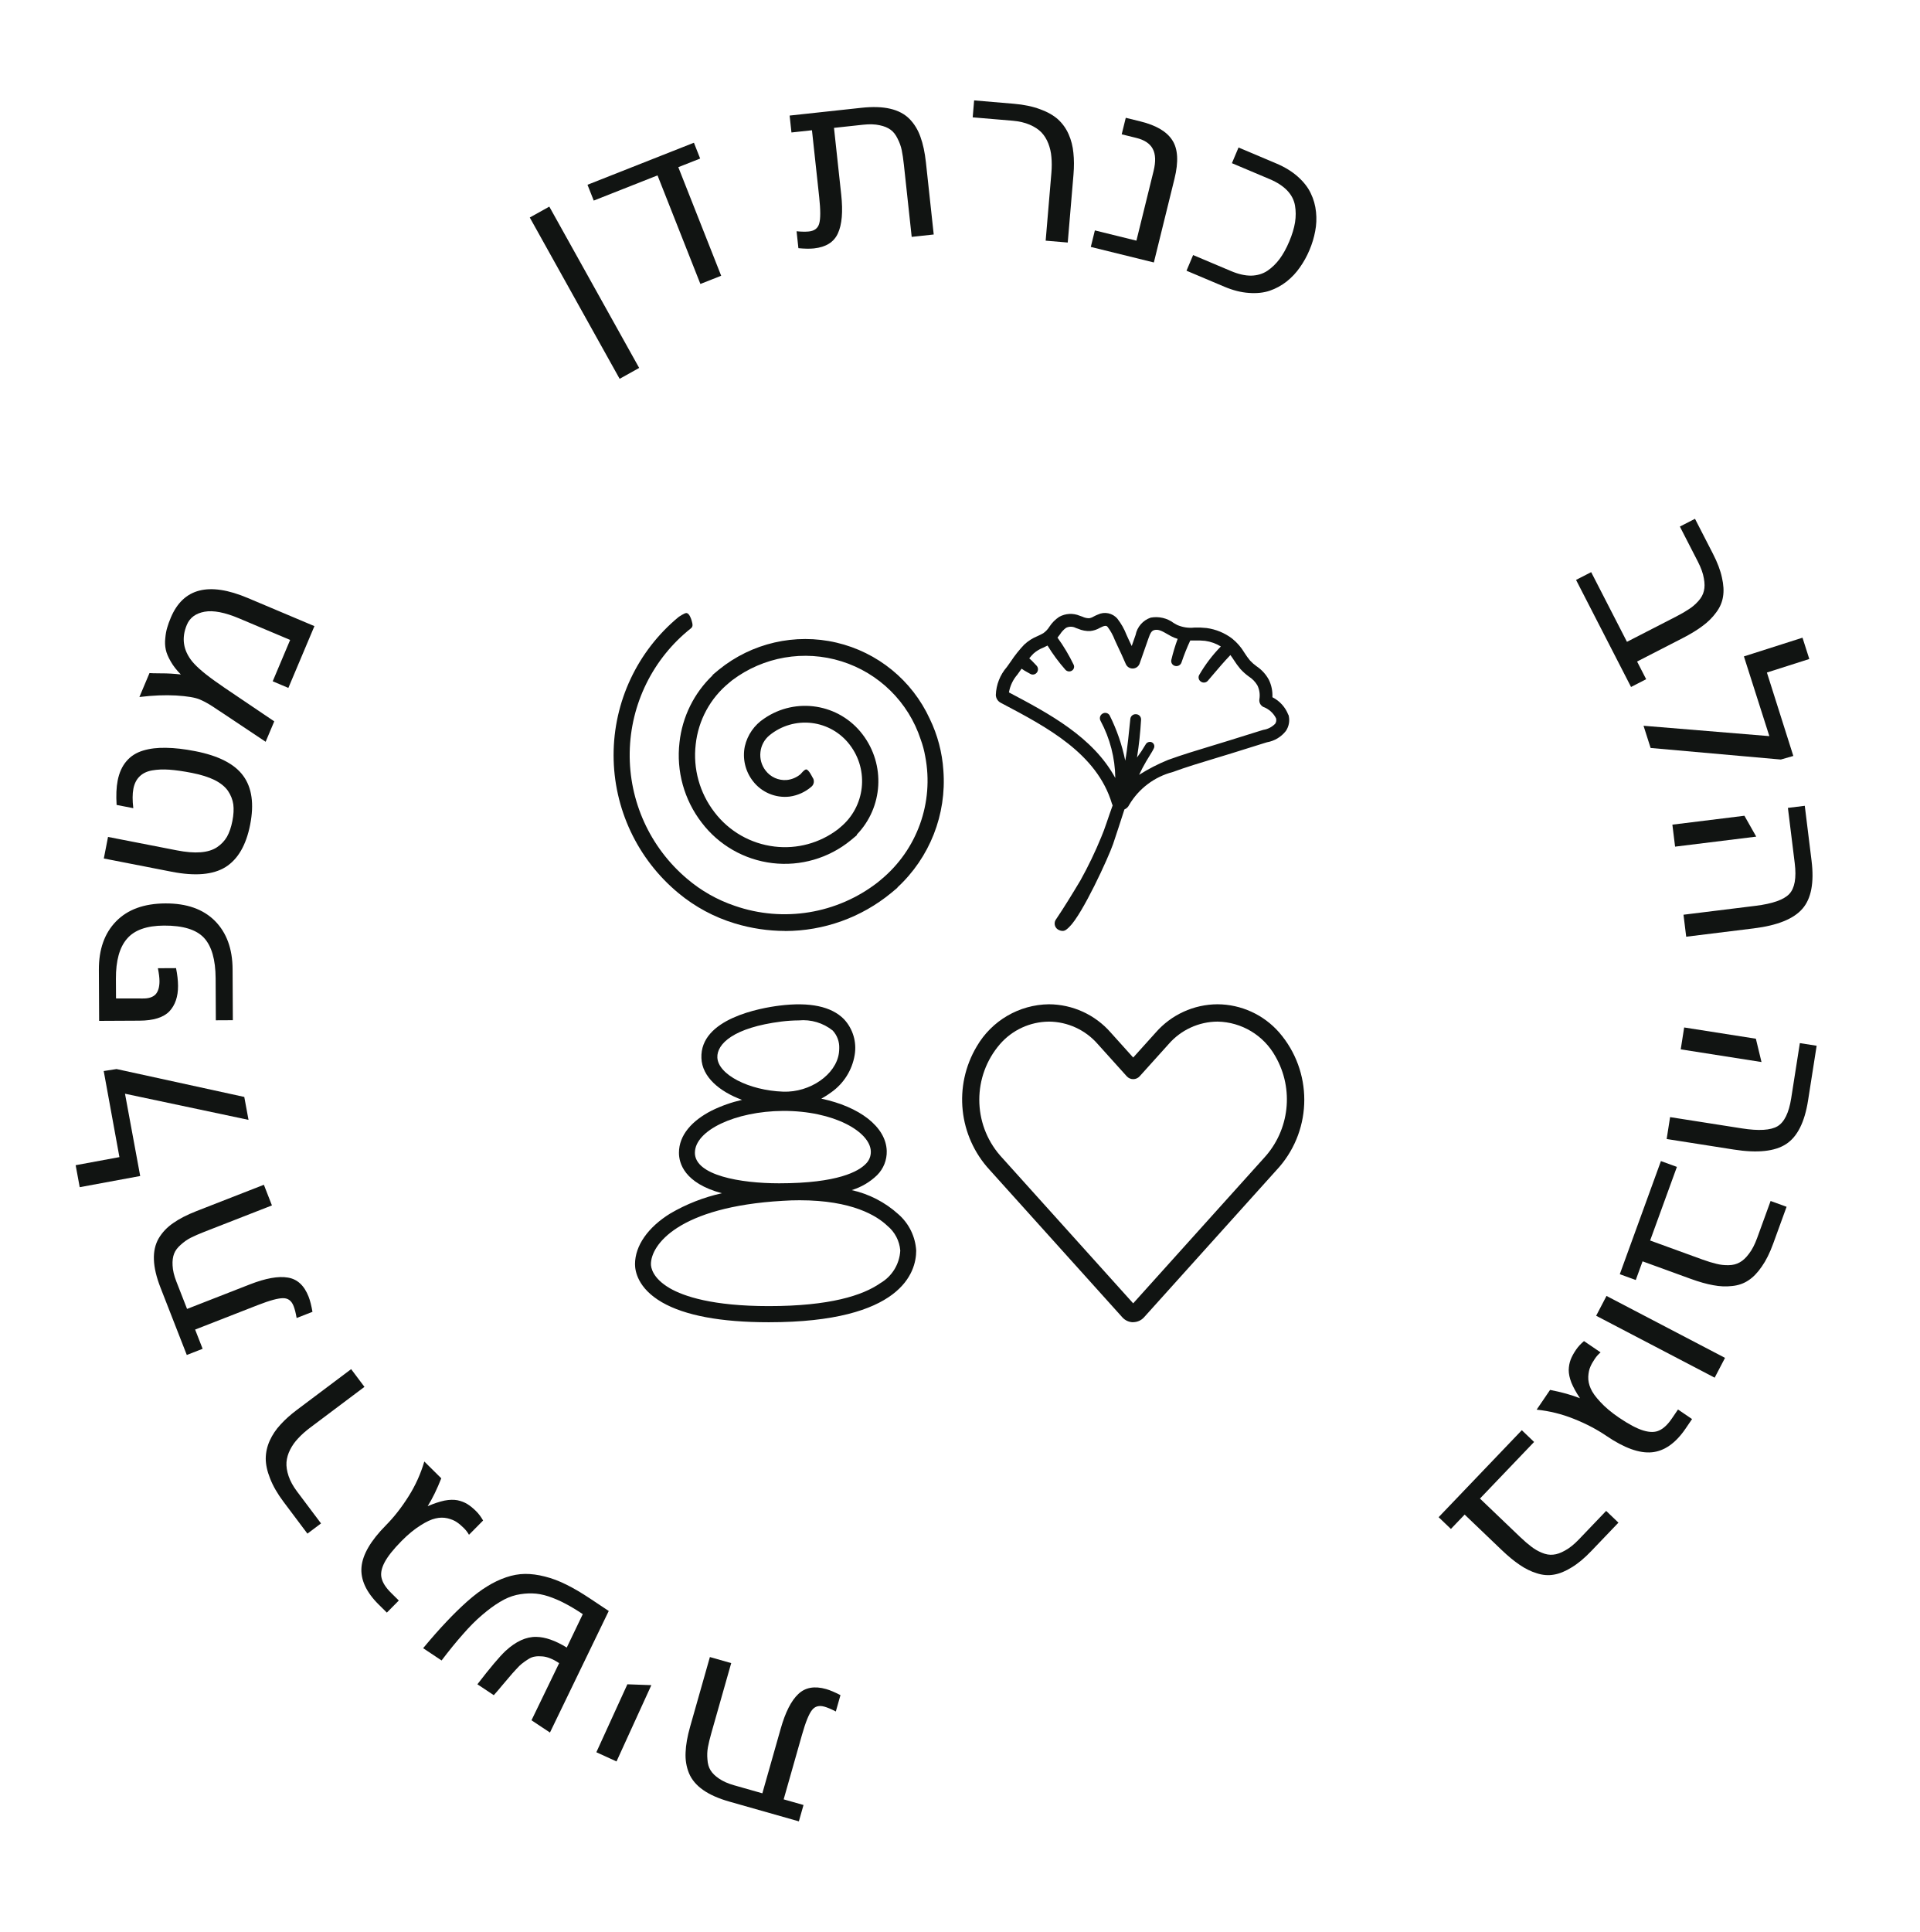
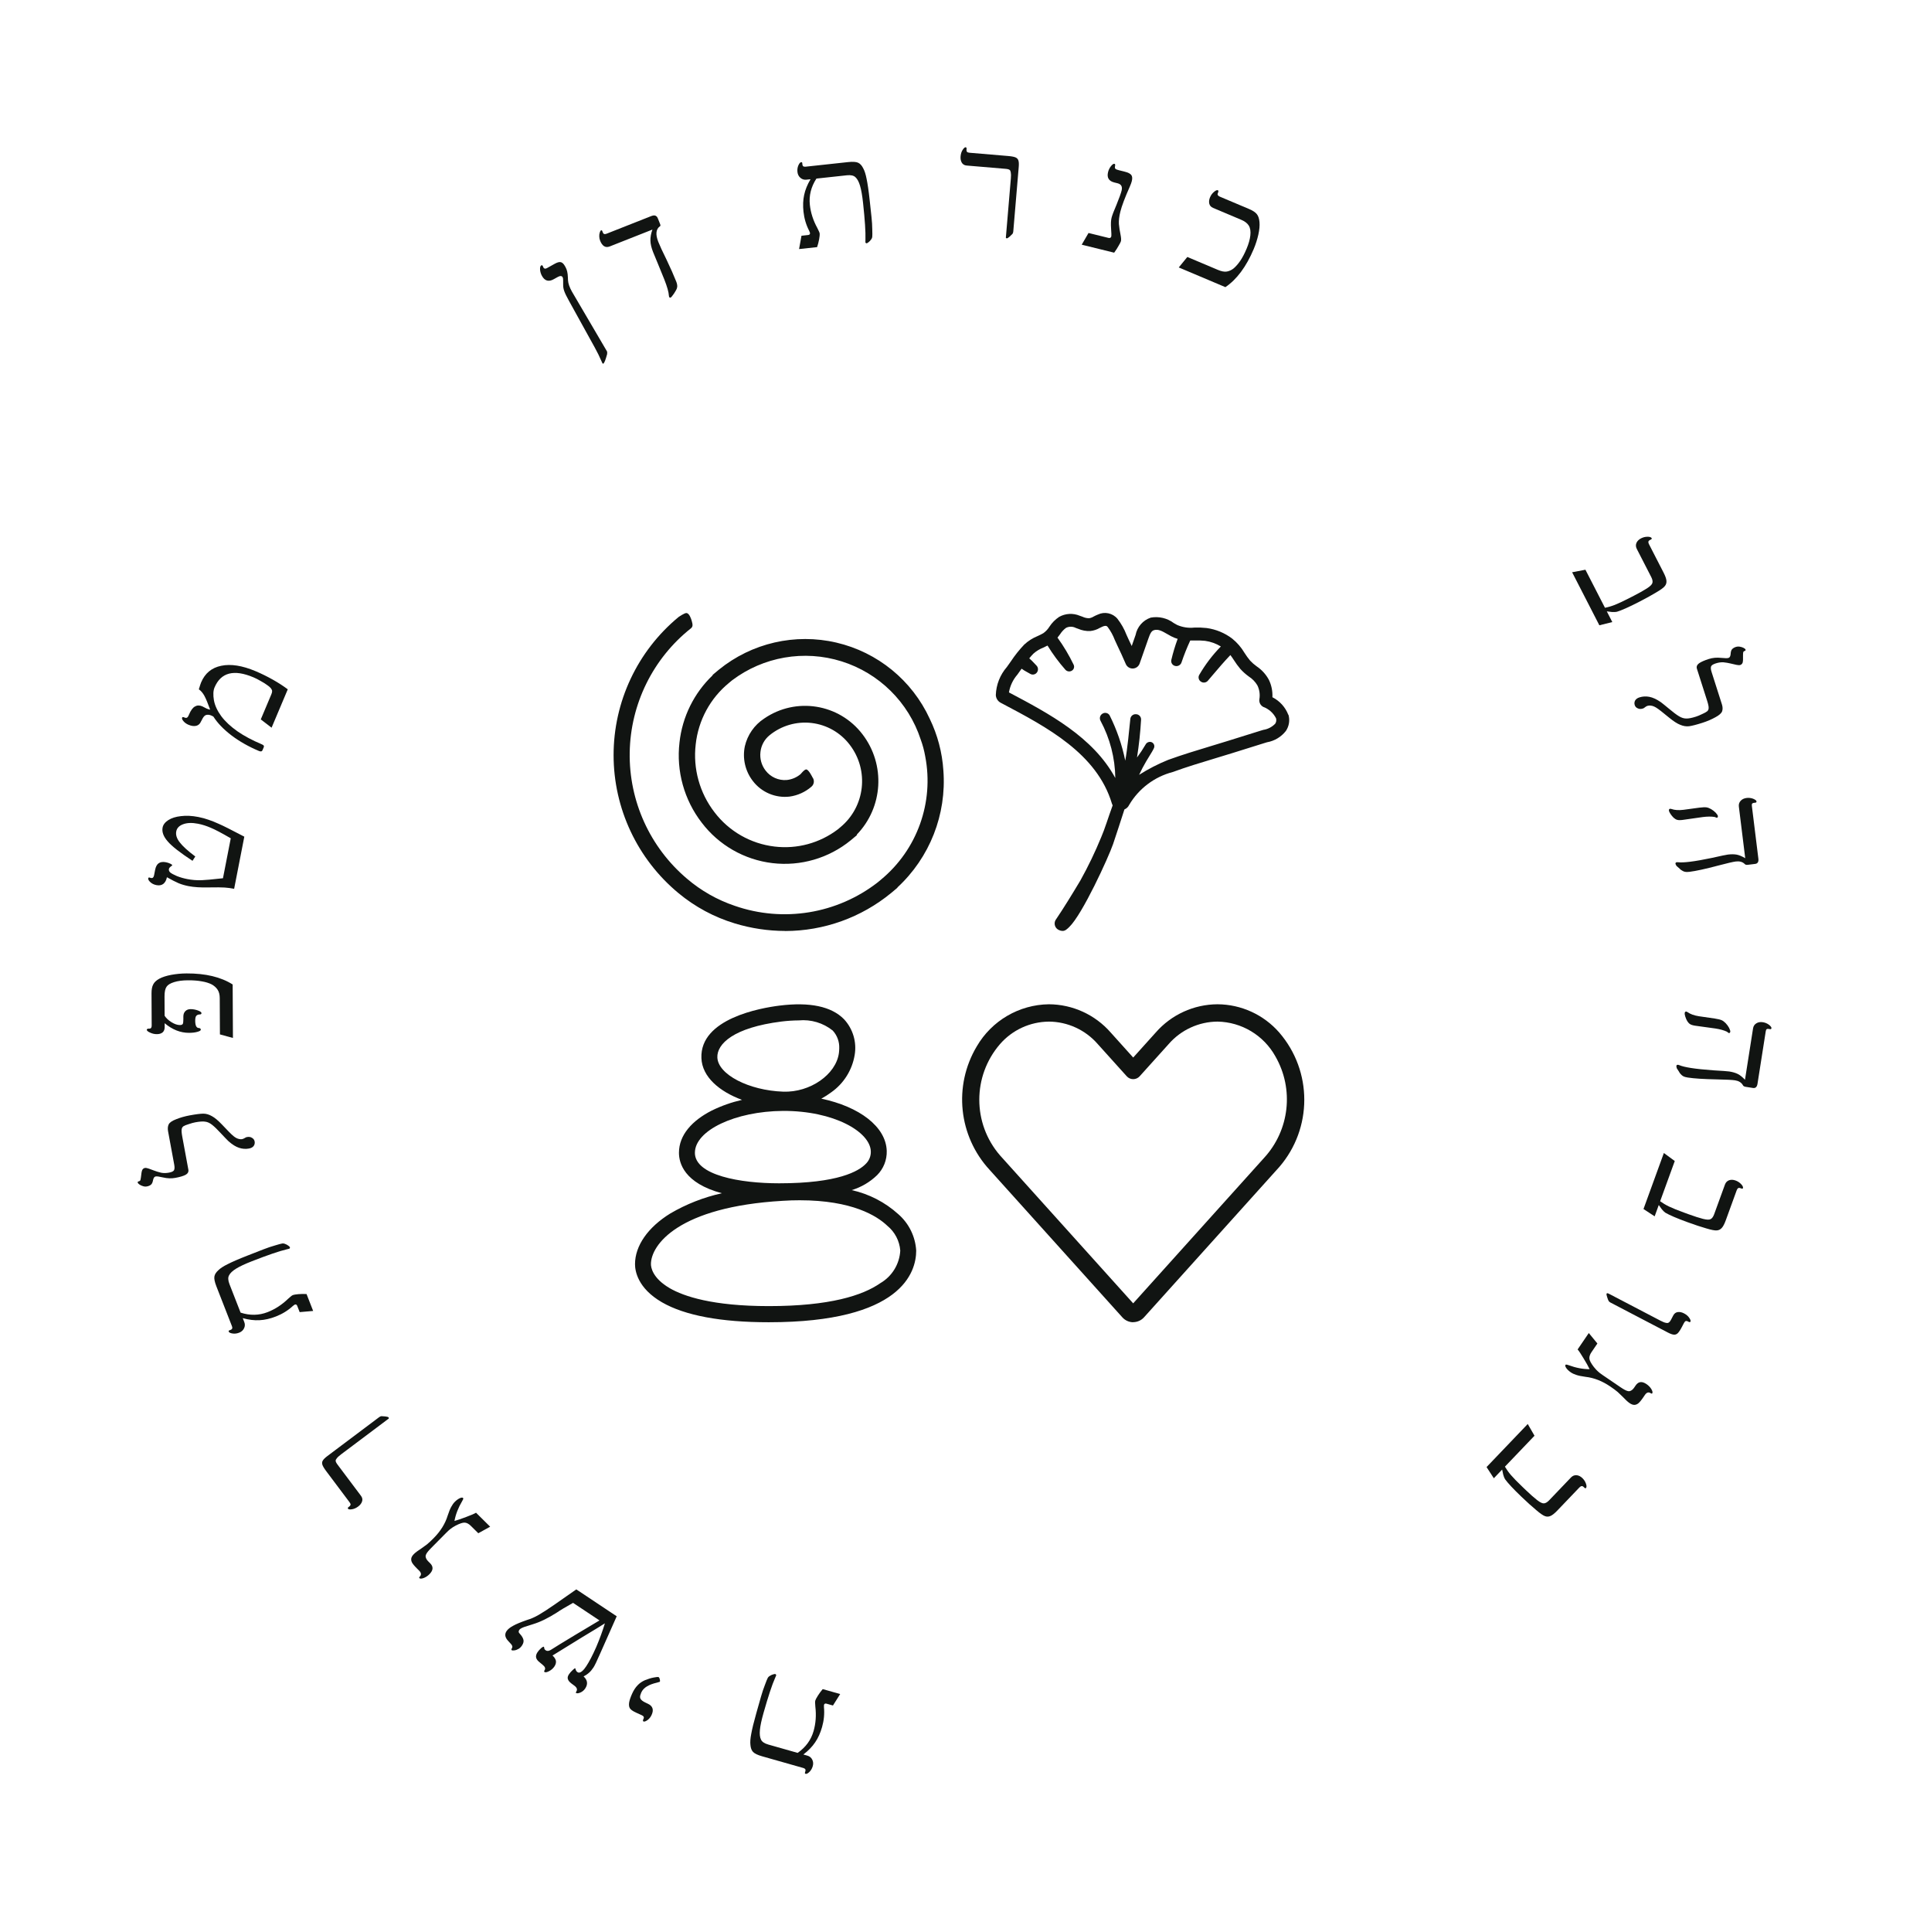
<svg xmlns="http://www.w3.org/2000/svg" width="157" height="158" viewBox="0 0 157 158">
  <g id="Group_172" data-name="Group 172" transform="translate(-26.026 -25.769)">
    <g id="Icons_Logo" data-name="Icons Logo" transform="translate(76.218 75.903)">
      <path id="Path_513" data-name="Path 513" d="M90.865,102.069a14.279,14.279,0,0,1-4.119-.617,13.167,13.167,0,0,1-4.613-2.481,14.656,14.656,0,0,1,0-22.565s.5-.356.667-.336c.228.027.374.461.426.649.075.277.112.454-.068.6a13.238,13.238,0,0,0-.33,20.471,11.85,11.85,0,0,0,3.919,2.225,12.421,12.421,0,0,0,11.692-1.922l.261-.218a10.492,10.492,0,0,0,3.622-10.086,8.005,8.005,0,0,0-.37-1.38A9.936,9.936,0,0,0,86.52,81.575l-.24.2a7.538,7.538,0,0,0-2.732,5.039,7.626,7.626,0,0,0,1.538,5.547,7.239,7.239,0,0,0,4.907,2.805,7.147,7.147,0,0,0,5.183-1.407l.213-.179a4.886,4.886,0,0,0,.76-6.736,4.592,4.592,0,0,0-6.56-.78,2.049,2.049,0,0,0-.745,1.374,2.076,2.076,0,0,0,.419,1.512,1.98,1.98,0,0,0,1.715.776,2.077,2.077,0,0,0,1.155-.488s.318-.4.465-.379c.2.024.5.643.5.643a.561.561,0,0,1-.088.773,3.455,3.455,0,0,1-1.777.805A3.3,3.3,0,0,1,88.218,89.8a3.48,3.48,0,0,1-.65-2.837A3.7,3.7,0,0,1,89.146,84.7a5.906,5.906,0,0,1,8.049,1.292,6.3,6.3,0,0,1-.478,8.207l.023.03-.516.431A8.53,8.53,0,0,1,84.04,93.212a9.02,9.02,0,0,1-1.818-6.556,8.923,8.923,0,0,1,2.718-5.5l-.016-.02.522-.437a11.209,11.209,0,0,1,17.247,4.022,11.364,11.364,0,0,1,1.114,4.223,11.812,11.812,0,0,1-3.763,9.57l.011.015-.517.433a13.678,13.678,0,0,1-8.673,3.112" transform="translate(-76.833 -76.069)" fill="#111412" />
      <path id="Path_514" data-name="Path 514" d="M132.021,84.391a2.692,2.692,0,0,0-1.3-1.436,2.933,2.933,0,0,0-.29-1.428,3.089,3.089,0,0,0-1-1.1,3.6,3.6,0,0,1-.538-.472,6.006,6.006,0,0,1-.452-.625,4.332,4.332,0,0,0-1.014-1.173,4.453,4.453,0,0,0-2.09-.862,6.794,6.794,0,0,0-1-.036,2.766,2.766,0,0,1-1.411-.216c-.092-.05-.184-.1-.277-.157a2.415,2.415,0,0,0-1.878-.442,1.872,1.872,0,0,0-1.241,1.418l-.016.045-.3.86c-.081-.174-.162-.347-.244-.515-.062-.129-.122-.265-.183-.4a5.159,5.159,0,0,0-.743-1.316,1.336,1.336,0,0,0-1.6-.341,3.115,3.115,0,0,0-.339.157,1.014,1.014,0,0,1-.377.143,1.246,1.246,0,0,1-.543-.125l-.221-.078a1.927,1.927,0,0,0-1.687.091,2.826,2.826,0,0,0-.793.8,1.838,1.838,0,0,1-.5.534c-.148.087-.3.158-.463.233a3.591,3.591,0,0,0-1.1.7,9.965,9.965,0,0,0-1.092,1.371c-.11.159-.22.314-.332.467l0,0a3.678,3.678,0,0,0-.9,2.287.75.75,0,0,0,.407.637l.128.067c3.629,1.915,7.743,4.083,8.964,8.184a.663.663,0,0,0,.058.136c-.362.989-.652,1.956-.936,2.6a32.886,32.886,0,0,1-1.7,3.535c-.649,1.082-1.3,2.156-2.042,3.256a.58.58,0,0,0,.3.811.651.651,0,0,0,.284.066c.219,0,.373-.157.547-.325,1.077-1.039,3.2-5.672,3.582-6.779.28-.814.624-1.908.928-2.833a.727.727,0,0,0,.388-.372,5.851,5.851,0,0,1,3.558-2.685c1.124-.411,2.3-.767,3.438-1.11q.709-.214,1.416-.432l2.662-.832c.065-.021.132-.041.2-.061a2.5,2.5,0,0,0,1.545-.926,1.587,1.587,0,0,0,.211-1.323m-1.112.758a1.7,1.7,0,0,1-.945.477c-.075.022-.149.043-.22.066l-2.662.831q-.7.219-1.406.43c-1.152.348-2.343.708-3.5,1.128a14.752,14.752,0,0,0-2.373,1.222c.035-.084.209-.429.279-.562.4-.766.765-1.243.938-1.629a.364.364,0,0,0-.209-.484.4.4,0,0,0-.479.2,10.792,10.792,0,0,1-.7,1.057,30.989,30.989,0,0,0,.333-3.1.424.424,0,0,0-.407-.439.432.432,0,0,0-.472.381c-.1.973-.24,2.463-.416,3.416a14.875,14.875,0,0,0-1.28-3.708.42.42,0,0,0-.575-.139.435.435,0,0,0-.168.585,10.144,10.144,0,0,1,1.209,4.681c-1.816-3.356-5.44-5.277-8.7-7a2.989,2.989,0,0,1,.691-1.455c.116-.159.23-.321.344-.483v0a4.11,4.11,0,0,0,.479.293l.225.127a.412.412,0,0,0,.54-.1.436.436,0,0,0-.026-.577c-.057-.058-.113-.119-.17-.179a4.454,4.454,0,0,0-.421-.412,5.162,5.162,0,0,1,.345-.387,2.64,2.64,0,0,1,.8-.488c.114-.052.231-.109.349-.17a14.152,14.152,0,0,0,1.467,1.983.417.417,0,0,0,.533.065.377.377,0,0,0,.136-.483h0a14.538,14.538,0,0,0-1.307-2.195l-.015-.017c.076-.094.147-.188.214-.279a1.934,1.934,0,0,1,.489-.524.881.881,0,0,1,.794.009c.065.02.128.043.189.067a2.225,2.225,0,0,0,1,.186,1.954,1.954,0,0,0,.781-.259,2.546,2.546,0,0,1,.235-.11c.278-.108.348-.028.41.045a4.371,4.371,0,0,1,.576,1.052c.066.149.131.3.2.435.236.489.47,1,.7,1.534a.608.608,0,0,0,1.132-.036l.083-.237c.2-.571.4-1.142.6-1.711l.016-.048c.17-.48.262-.681.5-.743.329-.086.623.071,1.074.332.1.06.206.12.31.174a2.607,2.607,0,0,0,.528.213,14.585,14.585,0,0,0-.515,1.71.409.409,0,0,0,.292.5.439.439,0,0,0,.539-.286,17.418,17.418,0,0,1,.714-1.789c.127,0,.252,0,.373,0a5.837,5.837,0,0,1,.841.026,3.333,3.333,0,0,1,1.289.461,11.751,11.751,0,0,0-1.768,2.325.411.411,0,0,0,.133.548.428.428,0,0,0,.571-.069c.136-.159.271-.317.406-.477.48-.566.937-1.1,1.438-1.625.1.128.186.261.282.406a6.783,6.783,0,0,0,.534.731,4.446,4.446,0,0,0,.694.62,2.153,2.153,0,0,1,.7.724,1.879,1.879,0,0,1,.162,1.133.6.6,0,0,0,.337.635,1.891,1.891,0,0,1,1.027.928.528.528,0,0,1-.089.463" transform="translate(-76.833 -76.069)" fill="#111412" />
      <path id="Path_515" data-name="Path 515" d="M100.119,125.229a8.409,8.409,0,0,0-3.81-1.967,5.122,5.122,0,0,0,2.078-1.223,2.691,2.691,0,0,0,.787-1.98c-.058-1.986-2.246-3.624-5.352-4.275a6.912,6.912,0,0,0,.814-.52,4.661,4.661,0,0,0,1.914-3.045,3.446,3.446,0,0,0-.872-2.933c-1.029-1.046-2.8-1.421-5.275-1.112-1.53.191-6.518,1.059-6.388,4.295.058,1.539,1.471,2.73,3.321,3.414a11.327,11.327,0,0,0-2.475.874c-1.6.816-2.683,1.993-2.683,3.454,0,.835.424,2.479,3.51,3.308a14.617,14.617,0,0,0-4.213,1.651c-1.836,1.131-2.891,2.644-2.891,4.15,0,.553.215,1.96,2.194,3.111,1.876,1.086,4.819,1.638,8.746,1.638,10.881,0,12.06-4.1,12.06-5.86a4.288,4.288,0,0,0-1.465-2.98m-14.8-12.813c-.045-1.1,1.309-2.446,5.249-2.94a12.192,12.192,0,0,1,1.406-.092,3.862,3.862,0,0,1,2.781.829,2.018,2.018,0,0,1,.534,1.447,3.521,3.521,0,0,1-.026.388c-.235,1.763-2.357,3.243-4.559,3.164-2.819-.1-5.333-1.408-5.385-2.8m-1.836,7.795c0-1.822,3.295-3.394,7.2-3.421,4.181-.019,7.143,1.717,7.189,3.309a1.354,1.354,0,0,1-.417,1.026c-.573.592-2.246,1.585-7.085,1.585h-.006c-3.171,0-6.883-.651-6.883-2.5m15.166,10.668c-1.439,1.006-4.135,1.875-9.123,1.875-4.6,0-6.948-.8-8.094-1.461-1.433-.835-1.544-1.723-1.544-1.973,0-1.572,2.253-4.683,10.771-5.176.488-.033.957-.046,1.393-.046,4.3,0,6.324,1.276,7.177,2.091a2.912,2.912,0,0,1,1.054,2.02,3.283,3.283,0,0,1-1.634,2.67" transform="translate(-76.833 -76.069)" fill="#111412" />
      <path id="Path_516" data-name="Path 516" d="M119.338,134.069a1.2,1.2,0,0,1-.89-.4l-10.856-12.059a8.482,8.482,0,0,1-1.054-10.1,6.926,6.926,0,0,1,5.9-3.445h0a6.757,6.757,0,0,1,5.053,2.307l1.844,2.049,1.844-2.048a6.748,6.748,0,0,1,5.051-2.308h0a6.746,6.746,0,0,1,5.051,2.311,8.41,8.41,0,0,1,0,11l-11.058,12.286a1.2,1.2,0,0,1-.89.4m-6.9-24.578h0a5.349,5.349,0,0,0-3.994,1.839,6.959,6.959,0,0,0,0,9.1l10.894,12.1,10.7-11.888a7.059,7.059,0,0,0,.931-8.312,5.528,5.528,0,0,0-4.734-2.841h0a5.341,5.341,0,0,0-3.994,1.837l-2.373,2.635a.71.71,0,0,1-1.056,0l-2.373-2.635a5.347,5.347,0,0,0-4-1.837" transform="translate(-76.833 -76.069)" fill="#111412" />
    </g>
-     <text id="_" data-name=" " transform="matrix(0.625, 0.78, -0.78, 0.625, 149.172, 65.634)" fill="#111412" font-size="20" font-family="Rubik-Medium, Rubik" fontWeight="500">
+     <text id="_" data-name=" " transform="matrix(0.625, 0.78, -0.78, 0.625, 149.172, 65.634)" fill="#111412" fontSize="20" fontFamily="Rubik-Medium, Rubik" fontWeight="500">
      <tspan x="0" y="0"> </tspan>
    </text>
-     <text id="_2" data-name=" " transform="matrix(0.566, 0.825, -0.825, 0.566, 151.942, 69.068)" fill="#111412" font-size="20" font-family="Rubik-Medium, Rubik" fontWeight="500">
+     <text id="_2" data-name=" " transform="matrix(0.566, 0.825, -0.825, 0.566, 151.942, 69.068)" fill="#111412" fontSize="20" fontFamily="Rubik-Medium, Rubik" fontWeight="500">
      <tspan x="0" y="0"> </tspan>
    </text>
-     <text id="ב" transform="translate(154.551 72.43) rotate(62.81)" fill="#111412" font-size="20" font-family="Rubik-Medium, Rubik" fontWeight="500">
+     <text id="ב" transform="translate(154.551 72.43) rotate(62.81)" fill="#111412" fontSize="20" fontFamily="Rubik-Medium, Rubik" fontWeight="500">
      <tspan x="0" y="0">ב</tspan>
    </text>
-     <text id="ל" transform="translate(159.318 81.535) rotate(72.295)" fill="#111412" font-size="20" font-family="Rubik-Medium, Rubik" fontWeight="500">
+     <text id="ל" transform="translate(159.318 81.535) rotate(72.295)" fill="#111412" fontSize="20" fontFamily="Rubik-Medium, Rubik" fontWeight="500">
      <tspan x="0" y="0">ל</tspan>
    </text>
-     <text id="ה" transform="translate(162.576 91.209) rotate(82.964)" fill="#111412" font-size="20" font-family="Rubik-Medium, Rubik" fontWeight="500">
+     <text id="ה" transform="translate(162.576 91.209) rotate(82.964)" fill="#111412" fontSize="20" fontFamily="Rubik-Medium, Rubik" fontWeight="500">
      <tspan x="0" y="0">ה</tspan>
    </text>
-     <text id="_3" data-name=" " transform="translate(163.85 103.556) rotate(90.907)" fill="#111412" font-size="20" font-family="Rubik-Medium, Rubik" fontWeight="500">
+     <text id="_3" data-name=" " transform="translate(163.85 103.556) rotate(90.907)" fill="#111412" fontSize="20" fontFamily="Rubik-Medium, Rubik" fontWeight="500">
      <tspan x="0" y="0"> </tspan>
    </text>
-     <text id="ה-2" data-name="ה" transform="translate(164.1 107.804) rotate(98.923)" fill="#111412" font-size="20" font-family="Rubik-Medium, Rubik" fontWeight="500">
+     <text id="ה-2" data-name="ה" transform="translate(164.1 107.804) rotate(98.923)" fill="#111412" fontSize="20" fontFamily="Rubik-Medium, Rubik" fontWeight="500">
      <tspan x="0" y="0">ה</tspan>
    </text>
-     <text id="ב-2" data-name="ב" transform="translate(162.18 119.915) rotate(109.987)" fill="#111412" font-size="20" font-family="Rubik-Medium, Rubik" fontWeight="500">
+     <text id="ב-2" data-name="ב" transform="translate(162.18 119.915) rotate(109.987)" fill="#111412" fontSize="20" fontFamily="Rubik-Medium, Rubik" fontWeight="500">
      <tspan x="0" y="0">ב</tspan>
    </text>
-     <text id="ו" transform="translate(158.274 130.145) rotate(117.584)" fill="#111412" font-size="20" font-family="Rubik-Medium, Rubik" fontWeight="500">
+     <text id="ו" transform="translate(158.274 130.145) rotate(117.584)" fill="#111412" fontSize="20" fontFamily="Rubik-Medium, Rubik" fontWeight="500">
      <tspan x="0" y="0">ו</tspan>
    </text>
-     <text id="ג" transform="matrix(-0.563, 0.827, -0.827, -0.563, 156.039, 134.707)" fill="#111412" font-size="20" font-family="Rubik-Medium, Rubik" fontWeight="500">
+     <text id="ג" transform="matrix(-0.563, 0.827, -0.827, -0.563, 156.039, 134.707)" fill="#111412" fontSize="20" fontFamily="Rubik-Medium, Rubik" fontWeight="500">
      <tspan x="0" y="0">ג</tspan>
    </text>
-     <text id="ב-3" data-name="ב" transform="translate(151.101 142.111) rotate(133.727)" fill="#111412" font-size="20" font-family="Rubik-Medium, Rubik" fontWeight="500">
+     <text id="ב-3" data-name="ב" transform="translate(151.101 142.111) rotate(133.727)" fill="#111412" fontSize="20" fontFamily="Rubik-Medium, Rubik" fontWeight="500">
      <tspan x="0" y="0">ב</tspan>
    </text>
-     <text id="_4" data-name=" " transform="translate(143.77 149.78) rotate(140.858)" fill="#111412" font-size="20" font-family="Rubik-Medium, Rubik" fontWeight="500">
+     <text id="_4" data-name=" " transform="translate(143.77 149.78) rotate(140.858)" fill="#111412" fontSize="20" fontFamily="Rubik-Medium, Rubik" fontWeight="500">
      <tspan x="0" y="0"> </tspan>
    </text>
-     <text id="_5" data-name=" " transform="translate(140.383 152.582) rotate(145.103)" fill="#111412" font-size="20" font-family="Rubik-Medium, Rubik" fontWeight="500">
+     <text id="_5" data-name=" " transform="translate(140.383 152.582) rotate(145.103)" fill="#111412" fontSize="20" fontFamily="Rubik-Medium, Rubik" fontWeight="500">
      <tspan x="0" y="0"> </tspan>
    </text>
-     <text id="_6" data-name=" " transform="translate(136.782 155.133) rotate(149.359)" fill="#111412" font-size="20" font-family="Rubik-Medium, Rubik" fontWeight="500">
+     <text id="_6" data-name=" " transform="translate(136.782 155.133) rotate(149.359)" fill="#111412" fontSize="20" fontFamily="Rubik-Medium, Rubik" fontWeight="500">
      <tspan x="0" y="0"> </tspan>
    </text>
-     <text id="_7" data-name=" " transform="matrix(-0.896, 0.445, -0.445, -0.896, 133.015, 157.397)" fill="#111412" font-size="20" font-family="Rubik-Medium, Rubik" fontWeight="500">
+     <text id="_7" data-name=" " transform="matrix(-0.896, 0.445, -0.445, -0.896, 133.015, 157.397)" fill="#111412" fontSize="20" fontFamily="Rubik-Medium, Rubik" fontWeight="500">
      <tspan x="0" y="0"> </tspan>
    </text>
-     <text id="_8" data-name=" " transform="matrix(-0.926, 0.378, -0.378, -0.926, 129.101, 159.372)" fill="#111412" font-size="20" font-family="Rubik-Medium, Rubik" fontWeight="500">
+     <text id="_8" data-name=" " transform="matrix(-0.926, 0.378, -0.378, -0.926, 129.101, 159.372)" fill="#111412" fontSize="20" fontFamily="Rubik-Medium, Rubik" fontWeight="500">
      <tspan x="0" y="0"> </tspan>
    </text>
-     <text id="_9" data-name=" " transform="translate(125.042 161.057) rotate(161.997)" fill="#111412" font-size="20" font-family="Rubik-Medium, Rubik" fontWeight="500">
+     <text id="_9" data-name=" " transform="translate(125.042 161.057) rotate(161.997)" fill="#111412" fontSize="20" fontFamily="Rubik-Medium, Rubik" fontWeight="500">
      <tspan x="0" y="0"> </tspan>
    </text>
-     <text id="_10" data-name=" " transform="translate(120.871 162.436) rotate(166.203)" fill="#111412" font-size="20" font-family="Rubik-Medium, Rubik" fontWeight="500">
+     <text id="_10" data-name=" " transform="translate(120.871 162.436) rotate(166.203)" fill="#111412" fontSize="20" fontFamily="Rubik-Medium, Rubik" fontWeight="500">
      <tspan x="0" y="0"> </tspan>
    </text>
-     <text id="_11" data-name=" " transform="translate(116.605 163.5) rotate(170.412)" fill="#111412" font-size="20" font-family="Rubik-Medium, Rubik" fontWeight="500">
+     <text id="_11" data-name=" " transform="translate(116.605 163.5) rotate(170.412)" fill="#111412" fontSize="20" fontFamily="Rubik-Medium, Rubik" fontWeight="500">
      <tspan x="0" y="0"> </tspan>
    </text>
-     <text id="_12" data-name=" " transform="translate(112.267 164.25) rotate(174.638)" fill="#111412" font-size="20" font-family="Rubik-Medium, Rubik" fontWeight="500">
+     <text id="_12" data-name=" " transform="translate(112.267 164.25) rotate(174.638)" fill="#111412" fontSize="20" fontFamily="Rubik-Medium, Rubik" fontWeight="500">
      <tspan x="0" y="0"> </tspan>
    </text>
-     <text id="_13" data-name=" " transform="matrix(-1, 0.02, -0.02, -1, 107.919, 164.672)" fill="#111412" font-size="20" font-family="Rubik-Medium, Rubik" fontWeight="500">
+     <text id="_13" data-name=" " transform="matrix(-1, 0.02, -0.02, -1, 107.919, 164.672)" fill="#111412" fontSize="20" fontFamily="Rubik-Medium, Rubik" fontWeight="500">
      <tspan x="0" y="0"> </tspan>
    </text>
-     <text id="_14" data-name=" " transform="translate(103.534 164.771) rotate(-176.918)" fill="#111412" font-size="20" font-family="Rubik-Medium, Rubik" fontWeight="500">
+     <text id="_14" data-name=" " transform="translate(103.534 164.771) rotate(-176.918)" fill="#111412" fontSize="20" fontFamily="Rubik-Medium, Rubik" fontWeight="500">
      <tspan x="0" y="0"> </tspan>
    </text>
-     <text id="_15" data-name=" " transform="translate(99.152 164.541) rotate(-172.668)" fill="#111412" font-size="20" font-family="Rubik-Medium, Rubik" fontWeight="500">
+     <text id="_15" data-name=" " transform="translate(99.152 164.541) rotate(-172.668)" fill="#111412" fontSize="20" fontFamily="Rubik-Medium, Rubik" fontWeight="500">
      <tspan x="0" y="0"> </tspan>
    </text>
-     <text id="ת" transform="translate(94.991 164.378) rotate(-164.146)" fill="#111412" font-size="20" font-family="Rubik-Medium, Rubik" fontWeight="500">
+     <text id="ת" transform="translate(94.991 164.378) rotate(-164.146)" fill="#111412" fontSize="20" fontFamily="Rubik-Medium, Rubik" fontWeight="500">
      <tspan x="0" y="0">ת</tspan>
    </text>
-     <text id="י" transform="translate(82.207 160.424) rotate(-155.454)" fill="#111412" font-size="20" font-family="Rubik-Medium, Rubik" fontWeight="500">
+     <text id="י" transform="translate(82.207 160.424) rotate(-155.454)" fill="#111412" fontSize="20" fontFamily="Rubik-Medium, Rubik" fontWeight="500">
      <tspan x="0" y="0">י</tspan>
    </text>
-     <text id="ש" transform="matrix(-0.833, -0.554, 0.554, -0.833, 77.786, 158.823)" fill="#111412" font-size="20" font-family="Rubik-Medium, Rubik" fontWeight="500">
+     <text id="ש" transform="matrix(-0.833, -0.554, 0.554, -0.833, 77.786, 158.823)" fill="#111412" fontSize="20" fontFamily="Rubik-Medium, Rubik" fontWeight="500">
      <tspan x="0" y="0">ש</tspan>
    </text>
-     <text id="ג-2" data-name="ג" transform="translate(66.186 150.689) rotate(-135.291)" fill="#111412" font-size="20" font-family="Rubik-Medium, Rubik" fontWeight="500">
+     <text id="ג-2" data-name="ג" transform="translate(66.186 150.689) rotate(-135.291)" fill="#111412" fontSize="20" fontFamily="Rubik-Medium, Rubik" fontWeight="500">
      <tspan x="0" y="0">ג</tspan>
    </text>
-     <text id="ר" transform="translate(60.435 145.31) rotate(-126.903)" fill="#111412" font-size="20" font-family="Rubik-Medium, Rubik" fontWeight="500">
+     <text id="ר" transform="translate(60.435 145.31) rotate(-126.903)" fill="#111412" fontSize="20" fontFamily="Rubik-Medium, Rubik" fontWeight="500">
      <tspan x="0" y="0">ר</tspan>
    </text>
-     <text id="_16" data-name=" " transform="matrix(-0.496, -0.868, 0.868, -0.496, 54.156, 136.676)" fill="#111412" font-size="20" font-family="Rubik-Medium, Rubik" fontWeight="500">
+     <text id="_16" data-name=" " transform="matrix(-0.496, -0.868, 0.868, -0.496, 54.156, 136.676)" fill="#111412" fontSize="20" fontFamily="Rubik-Medium, Rubik" fontWeight="500">
      <tspan x="0" y="0"> </tspan>
    </text>
-     <text id="ת-2" data-name="ת" transform="translate(51.732 133.212) rotate(-111.335)" fill="#111412" font-size="20" font-family="Rubik-Medium, Rubik" fontWeight="500">
+     <text id="ת-2" data-name="ת" transform="translate(51.732 133.212) rotate(-111.335)" fill="#111412" fontSize="20" fontFamily="Rubik-Medium, Rubik" fontWeight="500">
      <tspan x="0" y="0">ת</tspan>
    </text>
-     <text id="ל-2" data-name="ל" transform="translate(47.038 121.055) rotate(-100.464)" fill="#111412" font-size="20" font-family="Rubik-Medium, Rubik" fontWeight="500">
+     <text id="ל-2" data-name="ל" transform="translate(47.038 121.055) rotate(-100.464)" fill="#111412" fontSize="20" fontFamily="Rubik-Medium, Rubik" fontWeight="500">
      <tspan x="0" y="0">ל</tspan>
    </text>
-     <text id="פ" transform="matrix(-0.005, -1, 1, -0.005, 45.081, 111.014)" fill="#111412" font-size="20" font-family="Rubik-Medium, Rubik" fontWeight="500">
+     <text id="פ" transform="matrix(-0.005, -1, 1, -0.005, 45.081, 111.014)" fill="#111412" fontSize="20" fontFamily="Rubik-Medium, Rubik" fontWeight="500">
      <tspan x="0" y="0">פ</tspan>
    </text>
-     <text id="ט" transform="translate(44.906 99.851) rotate(-78.957)" fill="#111412" font-size="20" font-family="Rubik-Medium, Rubik" fontWeight="500">
+     <text id="ט" transform="translate(44.906 99.851) rotate(-78.957)" fill="#111412" fontSize="20" fontFamily="Rubik-Medium, Rubik" fontWeight="500">
      <tspan x="0" y="0">ט</tspan>
    </text>
-     <text id="מ" transform="translate(47.172 87.814) rotate(-67.126)" fill="#111412" font-size="20" font-family="Rubik-Medium, Rubik" fontWeight="500">
+     <text id="מ" transform="translate(47.172 87.814) rotate(-67.126)" fill="#111412" fontSize="20" fontFamily="Rubik-Medium, Rubik" fontWeight="500">
      <tspan x="0" y="0">מ</tspan>
    </text>
-     <text id="_17" data-name=" " transform="translate(52.383 76.17) rotate(-59.127)" fill="#111412" font-size="20" font-family="Rubik-Medium, Rubik" fontWeight="500">
+     <text id="_17" data-name=" " transform="translate(52.383 76.17) rotate(-59.127)" fill="#111412" fontSize="20" fontFamily="Rubik-Medium, Rubik" fontWeight="500">
      <tspan x="0" y="0"> </tspan>
    </text>
-     <text id="_18" data-name=" " transform="translate(54.644 72.38) rotate(-54.941)" fill="#111412" font-size="20" font-family="Rubik-Medium, Rubik" fontWeight="500">
+     <text id="_18" data-name=" " transform="translate(54.644 72.38) rotate(-54.941)" fill="#111412" fontSize="20" fontFamily="Rubik-Medium, Rubik" fontWeight="500">
      <tspan x="0" y="0"> </tspan>
    </text>
-     <text id="_19" data-name=" " transform="matrix(0.633, -0.774, 0.774, 0.633, 57.184, 68.756)" fill="#111412" font-size="20" font-family="Rubik-Medium, Rubik" fontWeight="500">
+     <text id="_19" data-name=" " transform="matrix(0.633, -0.774, 0.774, 0.633, 57.184, 68.756)" fill="#111412" fontSize="20" fontFamily="Rubik-Medium, Rubik" fontWeight="500">
      <tspan x="0" y="0"> </tspan>
    </text>
-     <text id="_20" data-name=" " transform="matrix(0.633, -0.774, 0.774, 0.633, 57.184, 68.756)" fill="#111412" font-size="20" font-family="Rubik-Medium, Rubik" fontWeight="500">
+     <text id="_20" data-name=" " transform="matrix(0.633, -0.774, 0.774, 0.633, 57.184, 68.756)" fill="#111412" fontSize="20" fontFamily="Rubik-Medium, Rubik" fontWeight="500">
      <tspan x="0" y="0"> </tspan>
    </text>
-     <text id="_21" data-name=" " transform="translate(59.981 65.386) rotate(-46.45)" fill="#111412" font-size="20" font-family="Rubik-Medium, Rubik" fontWeight="500">
+     <text id="_21" data-name=" " transform="translate(59.981 65.386) rotate(-46.45)" fill="#111412" fontSize="20" fontFamily="Rubik-Medium, Rubik" fontWeight="500">
      <tspan x="0" y="0"> </tspan>
    </text>
-     <text id="_22" data-name=" " transform="matrix(0.741, -0.672, 0.672, 0.741, 62.813, 62.168)" fill="#111412" font-size="20" font-family="Rubik-Medium, Rubik" fontWeight="500">
+     <text id="_22" data-name=" " transform="matrix(0.741, -0.672, 0.672, 0.741, 62.813, 62.168)" fill="#111412" fontSize="20" fontFamily="Rubik-Medium, Rubik" fontWeight="500">
      <tspan x="0" y="0"> </tspan>
    </text>
-     <text id="_23" data-name=" " transform="translate(66.045 59.192) rotate(-37.935)" fill="#111412" font-size="20" font-family="Rubik-Medium, Rubik" fontWeight="500">
+     <text id="_23" data-name=" " transform="translate(66.045 59.192) rotate(-37.935)" fill="#111412" fontSize="20" fontFamily="Rubik-Medium, Rubik" fontWeight="500">
      <tspan x="0" y="0"> </tspan>
    </text>
-     <text id="_24" data-name=" " transform="translate(69.504 56.455) rotate(-33.677)" fill="#111412" font-size="20" font-family="Rubik-Medium, Rubik" fontWeight="500">
+     <text id="_24" data-name=" " transform="translate(69.504 56.455) rotate(-33.677)" fill="#111412" fontSize="20" fontFamily="Rubik-Medium, Rubik" fontWeight="500">
      <tspan x="0" y="0"> </tspan>
    </text>
-     <text id="ן" transform="matrix(0.874, -0.487, 0.487, 0.874, 73.103, 53.999)" fill="#111412" font-size="20" font-family="Rubik-Medium, Rubik" fontWeight="500">
+     <text id="ן" transform="matrix(0.874, -0.487, 0.487, 0.874, 73.103, 53.999)" fill="#111412" fontSize="20" fontFamily="Rubik-Medium, Rubik" fontWeight="500">
      <tspan x="0" y="0">ן</tspan>
    </text>
-     <text id="ד" transform="translate(77.3 51.368) rotate(-21.551)" fill="#111412" font-size="20" font-family="Rubik-Medium, Rubik" fontWeight="500">
+     <text id="ד" transform="translate(77.3 51.368) rotate(-21.551)" fill="#111412" fontSize="20" fontFamily="Rubik-Medium, Rubik" fontWeight="500">
      <tspan x="0" y="0">ד</tspan>
    </text>
-     <text id="_25" data-name=" " transform="matrix(0.968, -0.252, 0.252, 0.968, 87.215, 47.594)" fill="#111412" font-size="20" font-family="Rubik-Medium, Rubik" fontWeight="500">
+     <text id="_25" data-name=" " transform="matrix(0.968, -0.252, 0.252, 0.968, 87.215, 47.594)" fill="#111412" fontSize="20" fontFamily="Rubik-Medium, Rubik" fontWeight="500">
      <tspan x="0" y="0"> </tspan>
    </text>
-     <text id="ת-3" data-name="ת" transform="translate(91.14 46.165) rotate(-6.177)" fill="#111412" font-size="20" font-family="Rubik-Medium, Rubik" fontWeight="500">
+     <text id="ת-3" data-name="ת" transform="translate(91.14 46.165) rotate(-6.177)" fill="#111412" fontSize="20" fontFamily="Rubik-Medium, Rubik" fontWeight="500">
      <tspan x="0" y="0">ת</tspan>
    </text>
-     <text id="ר-2" data-name="ר" transform="translate(103.93 44.806) rotate(4.832)" fill="#111412" font-size="20" font-family="Rubik-Medium, Rubik" fontWeight="500">
+     <text id="ר-2" data-name="ר" transform="translate(103.93 44.806) rotate(4.832)" fill="#111412" fontSize="20" fontFamily="Rubik-Medium, Rubik" fontWeight="500">
      <tspan x="0" y="0">ר</tspan>
    </text>
-     <text id="נ" transform="translate(114.417 45.757) rotate(13.845)" fill="#111412" font-size="20" font-family="Rubik-Medium, Rubik" fontWeight="500">
+     <text id="נ" transform="translate(114.417 45.757) rotate(13.845)" fill="#111412" fontSize="20" fontFamily="Rubik-Medium, Rubik" fontWeight="500">
      <tspan x="0" y="0">נ</tspan>
    </text>
-     <text id="כ" transform="translate(122.288 47.574) rotate(22.897)" fill="#111412" font-size="20" font-family="Rubik-Medium, Rubik" fontWeight="500">
+     <text id="כ" transform="translate(122.288 47.574) rotate(22.897)" fill="#111412" fontSize="20" fontFamily="Rubik-Medium, Rubik" fontWeight="500">
      <tspan x="0" y="0">כ</tspan>
    </text>
  </g>
</svg>
